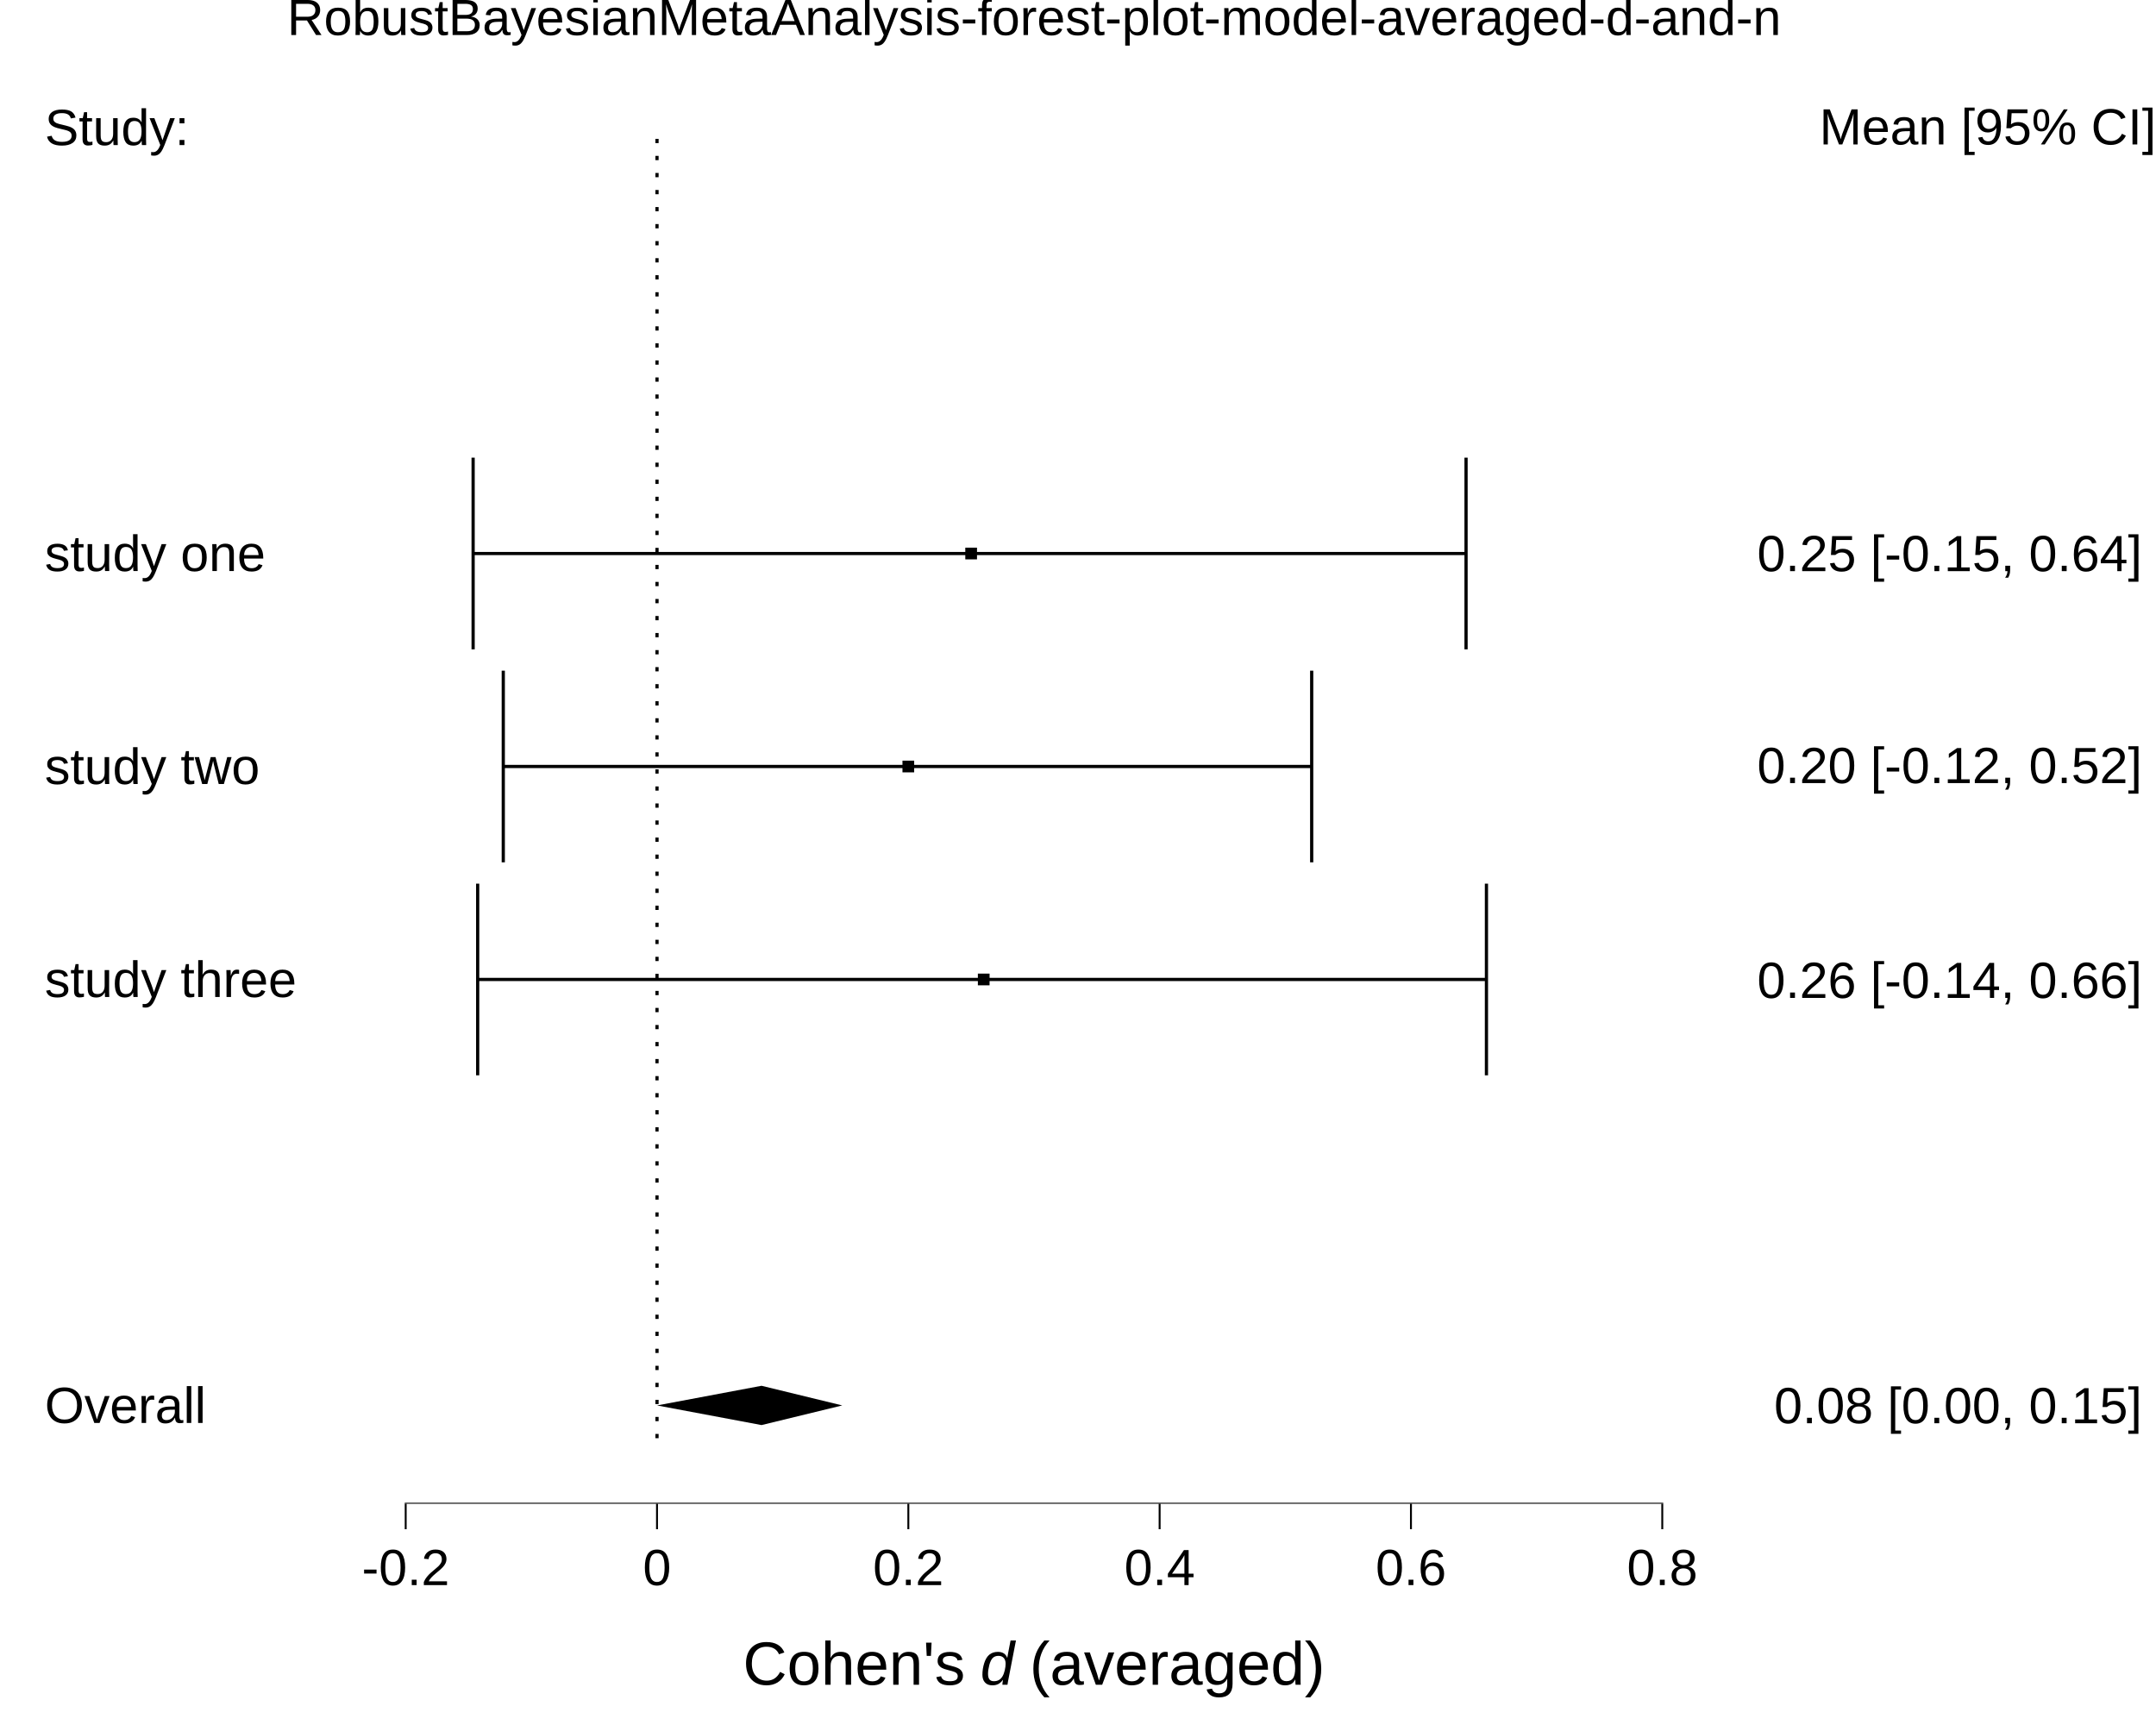
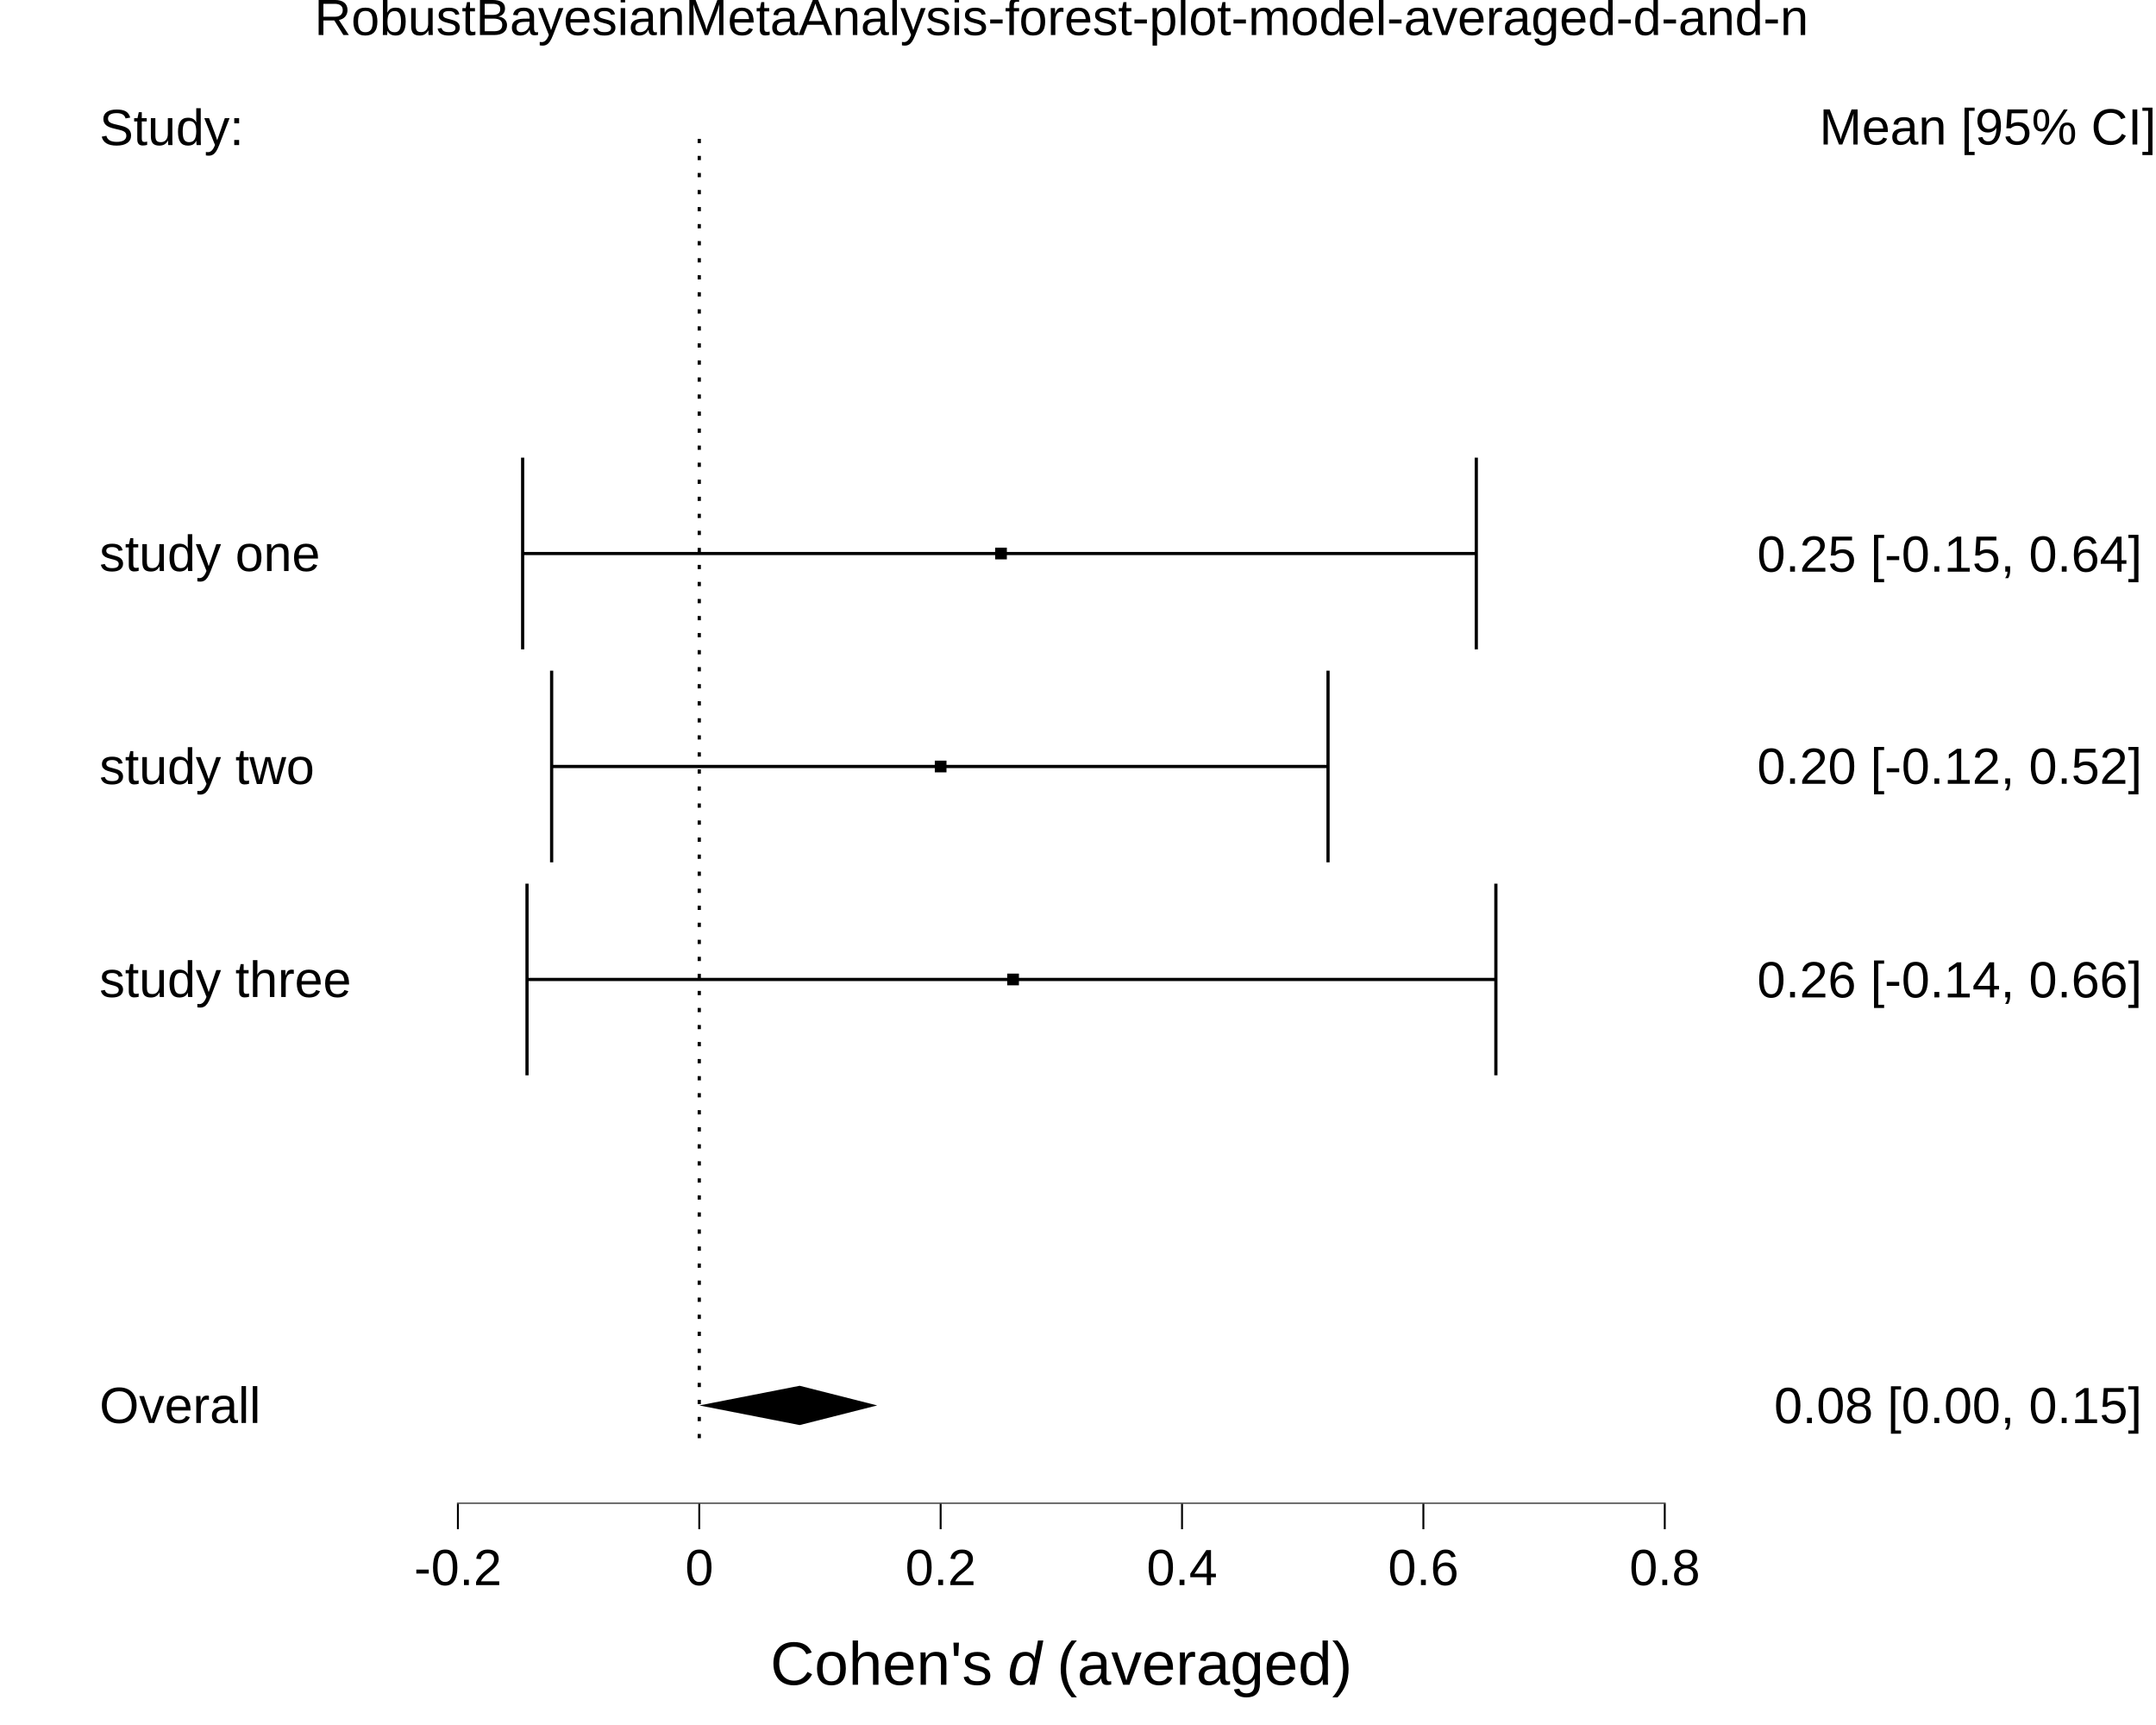
<svg xmlns="http://www.w3.org/2000/svg" viewBox="0 0 720.00 576.00">
  <defs>
    <style type="text/css">
    line, polyline, polygon, path, rect, circle {
      fill: none;
      stroke: #000000;
      stroke-linecap: round;
      stroke-linejoin: round;
      stroke-miterlimit: 10.00;
    }
  </style>
  </defs>
  <rect width="100%" height="100%" style="stroke: none; fill: #FFFFFF;" />
  <rect x="0.00" y="0.00" width="720.00" height="576.00" style="stroke-width: 10.67; stroke: none;" />
  <defs>
-     <clipPath id="cpMTE0LjUwfDU3Ni4xMHw1MDIuMTF8MjAuNzE=">
-       <rect x="114.50" y="20.71" width="461.60" height="481.40" />
+     <clipPath id="cpMTMyLjc3fDU3Ni4xMHw1MDIuMTF8MjAuNzE=">
+       <rect x="132.77" y="20.71" width="443.34" height="481.40" />
    </clipPath>
  </defs>
-   <rect x="114.50" y="20.71" width="461.60" height="481.40" style="stroke-width: 10.67; stroke: none;" clip-path="url(#cpMTE0LjUwfDU3Ni4xMHw1MDIuMTF8MjAuNzE=)" />
-   <polyline points="489.59,216.83 489.59,152.82 " style="stroke-width: 1.07; stroke-linecap: butt;" clip-path="url(#cpMTE0LjUwfDU3Ni4xMHw1MDIuMTF8MjAuNzE=)" />
-   <polyline points="489.59,184.83 158.00,184.83 " style="stroke-width: 1.07; stroke-linecap: butt;" clip-path="url(#cpMTE0LjUwfDU3Ni4xMHw1MDIuMTF8MjAuNzE=)" />
-   <polyline points="158.00,216.83 158.00,152.82 " style="stroke-width: 1.07; stroke-linecap: butt;" clip-path="url(#cpMTE0LjUwfDU3Ni4xMHw1MDIuMTF8MjAuNzE=)" />
-   <polyline points="438.04,287.94 438.04,223.94 " style="stroke-width: 1.07; stroke-linecap: butt;" clip-path="url(#cpMTE0LjUwfDU3Ni4xMHw1MDIuMTF8MjAuNzE=)" />
-   <polyline points="438.04,255.94 168.07,255.94 " style="stroke-width: 1.07; stroke-linecap: butt;" clip-path="url(#cpMTE0LjUwfDU3Ni4xMHw1MDIuMTF8MjAuNzE=)" />
-   <polyline points="168.07,287.94 168.07,223.94 " style="stroke-width: 1.07; stroke-linecap: butt;" clip-path="url(#cpMTE0LjUwfDU3Ni4xMHw1MDIuMTF8MjAuNzE=)" />
-   <polyline points="496.40,359.06 496.40,295.06 " style="stroke-width: 1.07; stroke-linecap: butt;" clip-path="url(#cpMTE0LjUwfDU3Ni4xMHw1MDIuMTF8MjAuNzE=)" />
-   <polyline points="496.40,327.06 159.52,327.06 " style="stroke-width: 1.07; stroke-linecap: butt;" clip-path="url(#cpMTE0LjUwfDU3Ni4xMHw1MDIuMTF8MjAuNzE=)" />
-   <polyline points="159.52,359.06 159.52,295.06 " style="stroke-width: 1.07; stroke-linecap: butt;" clip-path="url(#cpMTE0LjUwfDU3Ni4xMHw1MDIuMTF8MjAuNzE=)" />
-   <polygon points="322.36,186.78 326.27,186.78 326.27,182.87 322.36,182.87 " style="stroke-width: 0.71; stroke: none; fill: #000000;" clip-path="url(#cpMTE0LjUwfDU3Ni4xMHw1MDIuMTF8MjAuNzE=)" />
-   <polygon points="301.38,257.90 305.29,257.90 305.29,253.99 301.38,253.99 " style="stroke-width: 0.71; stroke: none; fill: #000000;" clip-path="url(#cpMTE0LjUwfDU3Ni4xMHw1MDIuMTF8MjAuNzE=)" />
-   <polygon points="326.56,329.01 330.47,329.01 330.47,325.10 326.56,325.10 " style="stroke-width: 0.71; stroke: none; fill: #000000;" clip-path="url(#cpMTE0LjUwfDU3Ni4xMHw1MDIuMTF8MjAuNzE=)" />
-   <polygon points="219.41,469.29 254.32,475.85 281.27,469.29 254.32,462.73 " style="stroke-width: 1.07; stroke: none; fill: #000000;" clip-path="url(#cpMTE0LjUwfDU3Ni4xMHw1MDIuMTF8MjAuNzE=)" />
-   <polyline points="219.41,480.23 219.41,42.60 " style="stroke-width: 1.07; stroke-dasharray: 1.42,4.27; stroke-linecap: butt;" clip-path="url(#cpMTE0LjUwfDU3Ni4xMHw1MDIuMTF8MjAuNzE=)" />
-   <line x1="135.16" y1="502.11" x2="555.44" y2="502.11" style="stroke-width: 0.64; stroke-linecap: butt;" clip-path="url(#cpMTE0LjUwfDU3Ni4xMHw1MDIuMTF8MjAuNzE=)" />
-   <rect x="114.50" y="20.71" width="461.60" height="481.40" style="stroke-width: 0.00; stroke: none;" clip-path="url(#cpMTE0LjUwfDU3Ni4xMHw1MDIuMTF8MjAuNzE=)" />
+   <rect x="132.77" y="20.71" width="443.34" height="481.40" style="stroke-width: 10.67; stroke: none;" clip-path="url(#cpMTMyLjc3fDU3Ni4xMHw1MDIuMTF8MjAuNzE=)" />
+   <polyline points="493.01,216.83 493.01,152.82 " style="stroke-width: 1.07; stroke-linecap: butt;" clip-path="url(#cpMTMyLjc3fDU3Ni4xMHw1MDIuMTF8MjAuNzE=)" />
+   <polyline points="493.01,184.83 174.54,184.83 " style="stroke-width: 1.07; stroke-linecap: butt;" clip-path="url(#cpMTMyLjc3fDU3Ni4xMHw1MDIuMTF8MjAuNzE=)" />
+   <polyline points="174.54,216.83 174.54,152.82 " style="stroke-width: 1.07; stroke-linecap: butt;" clip-path="url(#cpMTMyLjc3fDU3Ni4xMHw1MDIuMTF8MjAuNzE=)" />
+   <polyline points="443.50,287.94 443.50,223.94 " style="stroke-width: 1.07; stroke-linecap: butt;" clip-path="url(#cpMTMyLjc3fDU3Ni4xMHw1MDIuMTF8MjAuNzE=)" />
+   <polyline points="443.50,255.94 184.22,255.94 " style="stroke-width: 1.07; stroke-linecap: butt;" clip-path="url(#cpMTMyLjc3fDU3Ni4xMHw1MDIuMTF8MjAuNzE=)" />
+   <polyline points="184.22,287.94 184.22,223.94 " style="stroke-width: 1.07; stroke-linecap: butt;" clip-path="url(#cpMTMyLjc3fDU3Ni4xMHw1MDIuMTF8MjAuNzE=)" />
+   <polyline points="499.55,359.06 499.55,295.06 " style="stroke-width: 1.07; stroke-linecap: butt;" clip-path="url(#cpMTMyLjc3fDU3Ni4xMHw1MDIuMTF8MjAuNzE=)" />
+   <polyline points="499.55,327.06 176.00,327.06 " style="stroke-width: 1.07; stroke-linecap: butt;" clip-path="url(#cpMTMyLjc3fDU3Ni4xMHw1MDIuMTF8MjAuNzE=)" />
+   <polyline points="176.00,359.06 176.00,295.06 " style="stroke-width: 1.07; stroke-linecap: butt;" clip-path="url(#cpMTMyLjc3fDU3Ni4xMHw1MDIuMTF8MjAuNzE=)" />
+   <polygon points="332.33,186.78 336.24,186.78 336.24,182.87 332.33,182.87 " style="stroke-width: 0.71; stroke: none; fill: #000000;" clip-path="url(#cpMTMyLjc3fDU3Ni4xMHw1MDIuMTF8MjAuNzE=)" />
+   <polygon points="312.18,257.90 316.08,257.90 316.08,253.99 312.18,253.99 " style="stroke-width: 0.71; stroke: none; fill: #000000;" clip-path="url(#cpMTMyLjc3fDU3Ni4xMHw1MDIuMTF8MjAuNzE=)" />
+   <polygon points="336.36,329.01 340.27,329.01 340.27,325.10 336.36,325.10 " style="stroke-width: 0.71; stroke: none; fill: #000000;" clip-path="url(#cpMTMyLjc3fDU3Ni4xMHw1MDIuMTF8MjAuNzE=)" />
+   <polygon points="233.52,469.29 267.05,475.85 292.94,469.29 267.05,462.73 " style="stroke-width: 1.07; stroke: none; fill: #000000;" clip-path="url(#cpMTMyLjc3fDU3Ni4xMHw1MDIuMTF8MjAuNzE=)" />
+   <polyline points="233.52,480.23 233.52,42.60 " style="stroke-width: 1.07; stroke-dasharray: 1.42,4.27; stroke-linecap: butt;" clip-path="url(#cpMTMyLjc3fDU3Ni4xMHw1MDIuMTF8MjAuNzE=)" />
+   <line x1="152.60" y1="502.11" x2="556.27" y2="502.11" style="stroke-width: 0.64; stroke-linecap: butt;" clip-path="url(#cpMTMyLjc3fDU3Ni4xMHw1MDIuMTF8MjAuNzE=)" />
+   <rect x="132.77" y="20.71" width="443.34" height="481.40" style="stroke-width: 0.00; stroke: none;" clip-path="url(#cpMTMyLjc3fDU3Ni4xMHw1MDIuMTF8MjAuNzE=)" />
  <defs>
    <clipPath id="cpMC4wMHw3MjAuMDB8NTc2LjAwfDAuMDA=">
      <rect x="0.00" y="0.00" width="720.00" height="576.00" />
    </clipPath>
  </defs>
  <g clip-path="url(#cpMC4wMHw3MjAuMDB8NTc2LjAwfDAuMDA=)">
-     <text x="14.94" y="475.14" style="font-size: 17.00px; font-family: Liberation Sans;" textLength="53.84px" lengthAdjust="spacingAndGlyphs">Overall</text>
+     <text x="33.21" y="475.14" style="font-size: 17.00px; font-family: Liberation Sans;" textLength="53.84px" lengthAdjust="spacingAndGlyphs">Overall</text>
  </g>
  <g clip-path="url(#cpMC4wMHw3MjAuMDB8NTc2LjAwfDAuMDA=)">
-     <text x="14.94" y="332.91" style="font-size: 17.00px; font-family: Liberation Sans;" textLength="84.08px" lengthAdjust="spacingAndGlyphs">study three</text>
+     <text x="33.21" y="332.91" style="font-size: 17.00px; font-family: Liberation Sans;" textLength="84.08px" lengthAdjust="spacingAndGlyphs">study three</text>
  </g>
  <g clip-path="url(#cpMC4wMHw3MjAuMDB8NTc2LjAwfDAuMDA=)">
-     <text x="14.94" y="261.79" style="font-size: 17.00px; font-family: Liberation Sans;" textLength="71.80px" lengthAdjust="spacingAndGlyphs">study two</text>
+     <text x="33.21" y="261.79" style="font-size: 17.00px; font-family: Liberation Sans;" textLength="71.80px" lengthAdjust="spacingAndGlyphs">study two</text>
  </g>
  <g clip-path="url(#cpMC4wMHw3MjAuMDB8NTc2LjAwfDAuMDA=)">
-     <text x="14.94" y="190.68" style="font-size: 17.00px; font-family: Liberation Sans;" textLength="73.70px" lengthAdjust="spacingAndGlyphs">study one</text>
+     <text x="33.21" y="190.68" style="font-size: 17.00px; font-family: Liberation Sans;" textLength="73.70px" lengthAdjust="spacingAndGlyphs">study one</text>
  </g>
  <g clip-path="url(#cpMC4wMHw3MjAuMDB8NTc2LjAwfDAuMDA=)">
-     <text x="14.94" y="48.45" style="font-size: 17.00px; font-family: Liberation Sans;" textLength="48.19px" lengthAdjust="spacingAndGlyphs">Study:</text>
+     <text x="33.21" y="48.45" style="font-size: 17.00px; font-family: Liberation Sans;" textLength="48.19px" lengthAdjust="spacingAndGlyphs">Study:</text>
  </g>
  <g clip-path="url(#cpMC4wMHw3MjAuMDB8NTc2LjAwfDAuMDA=)">
-     <text x="592.45" y="475.23" style="font-size: 17.00px; font-family: Liberation Sans;" textLength="127.55px" lengthAdjust="spacingAndGlyphs"> 0.08 [0.00, 0.15]</text>
+     <text x="592.45" y="475.20" style="font-size: 17.00px; font-family: Liberation Sans;" textLength="127.55px" lengthAdjust="spacingAndGlyphs"> 0.08 [0.00, 0.15]</text>
  </g>
  <g clip-path="url(#cpMC4wMHw3MjAuMDB8NTc2LjAwfDAuMDA=)">
-     <text x="586.80" y="333.22" style="font-size: 17.00px; font-family: Liberation Sans;" textLength="133.20px" lengthAdjust="spacingAndGlyphs"> 0.26 [-0.14, 0.66]</text>
+     <text x="586.80" y="333.04" style="font-size: 17.00px; font-family: Liberation Sans;" textLength="133.20px" lengthAdjust="spacingAndGlyphs"> 0.26 [-0.14, 0.66]</text>
  </g>
  <g clip-path="url(#cpMC4wMHw3MjAuMDB8NTc2LjAwfDAuMDA=)">
-     <text x="586.80" y="261.49" style="font-size: 17.00px; font-family: Liberation Sans;" textLength="133.20px" lengthAdjust="spacingAndGlyphs"> 0.20 [-0.12, 0.52]</text>
+     <text x="586.80" y="261.72" style="font-size: 17.00px; font-family: Liberation Sans;" textLength="133.20px" lengthAdjust="spacingAndGlyphs"> 0.20 [-0.12, 0.52]</text>
  </g>
  <g clip-path="url(#cpMC4wMHw3MjAuMDB8NTc2LjAwfDAuMDA=)">
-     <text x="586.80" y="190.72" style="font-size: 17.00px; font-family: Liberation Sans;" textLength="133.20px" lengthAdjust="spacingAndGlyphs"> 0.25 [-0.15, 0.64]</text>
+     <text x="586.80" y="190.89" style="font-size: 17.00px; font-family: Liberation Sans;" textLength="133.20px" lengthAdjust="spacingAndGlyphs"> 0.25 [-0.15, 0.64]</text>
  </g>
  <g clip-path="url(#cpMC4wMHw3MjAuMDB8NTc2LjAwfDAuMDA=)">
-     <text x="607.59" y="48.23" style="font-size: 17.00px; font-family: Liberation Sans;" textLength="112.41px" lengthAdjust="spacingAndGlyphs">Mean [95% CI]</text>
+     <text x="607.59" y="48.25" style="font-size: 17.00px; font-family: Liberation Sans;" textLength="112.41px" lengthAdjust="spacingAndGlyphs">Mean [95% CI]</text>
  </g>
-   <polyline points="114.50,502.11 576.10,502.11 " style="stroke-width: 0.00; stroke: none; stroke-linecap: butt;" clip-path="url(#cpMC4wMHw3MjAuMDB8NTc2LjAwfDAuMDA=)" />
-   <polyline points="135.48,510.62 135.48,502.11 " style="stroke-width: 0.64; stroke-linecap: butt;" clip-path="url(#cpMC4wMHw3MjAuMDB8NTc2LjAwfDAuMDA=)" />
-   <polyline points="219.41,510.62 219.41,502.11 " style="stroke-width: 0.64; stroke-linecap: butt;" clip-path="url(#cpMC4wMHw3MjAuMDB8NTc2LjAwfDAuMDA=)" />
-   <polyline points="303.34,510.62 303.34,502.11 " style="stroke-width: 0.64; stroke-linecap: butt;" clip-path="url(#cpMC4wMHw3MjAuMDB8NTc2LjAwfDAuMDA=)" />
-   <polyline points="387.26,510.62 387.26,502.11 " style="stroke-width: 0.64; stroke-linecap: butt;" clip-path="url(#cpMC4wMHw3MjAuMDB8NTc2LjAwfDAuMDA=)" />
-   <polyline points="471.19,510.62 471.19,502.11 " style="stroke-width: 0.64; stroke-linecap: butt;" clip-path="url(#cpMC4wMHw3MjAuMDB8NTc2LjAwfDAuMDA=)" />
-   <polyline points="555.12,510.62 555.12,502.11 " style="stroke-width: 0.64; stroke-linecap: butt;" clip-path="url(#cpMC4wMHw3MjAuMDB8NTc2LjAwfDAuMDA=)" />
+   <polyline points="132.77,502.11 576.10,502.11 " style="stroke-width: 0.00; stroke: none; stroke-linecap: butt;" clip-path="url(#cpMC4wMHw3MjAuMDB8NTc2LjAwfDAuMDA=)" />
+   <polyline points="152.92,510.62 152.92,502.11 " style="stroke-width: 0.64; stroke-linecap: butt;" clip-path="url(#cpMC4wMHw3MjAuMDB8NTc2LjAwfDAuMDA=)" />
+   <polyline points="233.52,510.62 233.52,502.11 " style="stroke-width: 0.64; stroke-linecap: butt;" clip-path="url(#cpMC4wMHw3MjAuMDB8NTc2LjAwfDAuMDA=)" />
+   <polyline points="314.13,510.62 314.13,502.11 " style="stroke-width: 0.64; stroke-linecap: butt;" clip-path="url(#cpMC4wMHw3MjAuMDB8NTc2LjAwfDAuMDA=)" />
+   <polyline points="394.74,510.62 394.74,502.11 " style="stroke-width: 0.64; stroke-linecap: butt;" clip-path="url(#cpMC4wMHw3MjAuMDB8NTc2LjAwfDAuMDA=)" />
+   <polyline points="475.34,510.62 475.34,502.11 " style="stroke-width: 0.64; stroke-linecap: butt;" clip-path="url(#cpMC4wMHw3MjAuMDB8NTc2LjAwfDAuMDA=)" />
+   <polyline points="555.95,510.62 555.95,502.11 " style="stroke-width: 0.64; stroke-linecap: butt;" clip-path="url(#cpMC4wMHw3MjAuMDB8NTc2LjAwfDAuMDA=)" />
  <g clip-path="url(#cpMC4wMHw3MjAuMDB8NTc2LjAwfDAuMDA=)">
-     <text x="120.84" y="529.29" style="font-size: 17.00px; font-family: Liberation Sans;" textLength="29.28px" lengthAdjust="spacingAndGlyphs">-0.2</text>
+     <text x="138.28" y="529.29" style="font-size: 17.00px; font-family: Liberation Sans;" textLength="29.28px" lengthAdjust="spacingAndGlyphs">-0.2</text>
  </g>
  <g clip-path="url(#cpMC4wMHw3MjAuMDB8NTc2LjAwfDAuMDA=)">
-     <text x="214.68" y="529.29" style="font-size: 17.00px; font-family: Liberation Sans;" textLength="9.45px" lengthAdjust="spacingAndGlyphs">0</text>
+     <text x="228.80" y="529.29" style="font-size: 17.00px; font-family: Liberation Sans;" textLength="9.45px" lengthAdjust="spacingAndGlyphs">0</text>
  </g>
  <g clip-path="url(#cpMC4wMHw3MjAuMDB8NTc2LjAwfDAuMDA=)">
-     <text x="291.52" y="529.29" style="font-size: 17.00px; font-family: Liberation Sans;" textLength="23.62px" lengthAdjust="spacingAndGlyphs">0.2</text>
+     <text x="302.32" y="529.29" style="font-size: 17.00px; font-family: Liberation Sans;" textLength="23.62px" lengthAdjust="spacingAndGlyphs">0.2</text>
  </g>
  <g clip-path="url(#cpMC4wMHw3MjAuMDB8NTc2LjAwfDAuMDA=)">
-     <text x="375.45" y="529.29" style="font-size: 17.00px; font-family: Liberation Sans;" textLength="23.62px" lengthAdjust="spacingAndGlyphs">0.4</text>
+     <text x="382.92" y="529.29" style="font-size: 17.00px; font-family: Liberation Sans;" textLength="23.62px" lengthAdjust="spacingAndGlyphs">0.4</text>
  </g>
  <g clip-path="url(#cpMC4wMHw3MjAuMDB8NTc2LjAwfDAuMDA=)">
-     <text x="459.38" y="529.29" style="font-size: 17.00px; font-family: Liberation Sans;" textLength="23.62px" lengthAdjust="spacingAndGlyphs">0.6</text>
+     <text x="463.53" y="529.29" style="font-size: 17.00px; font-family: Liberation Sans;" textLength="23.62px" lengthAdjust="spacingAndGlyphs">0.6</text>
  </g>
  <g clip-path="url(#cpMC4wMHw3MjAuMDB8NTc2LjAwfDAuMDA=)">
-     <text x="543.31" y="529.29" style="font-size: 17.00px; font-family: Liberation Sans;" textLength="23.62px" lengthAdjust="spacingAndGlyphs">0.8</text>
+     <text x="544.14" y="529.29" style="font-size: 17.00px; font-family: Liberation Sans;" textLength="23.62px" lengthAdjust="spacingAndGlyphs">0.8</text>
  </g>
  <g clip-path="url(#cpMC4wMHw3MjAuMDB8NTc2LjAwfDAuMDA=)">
-     <text x="248.11" y="562.55" style="font-size: 20.40px; font-family: Liberation Sans;" textLength="74.19px" lengthAdjust="spacingAndGlyphs">Cohen's</text>
+     <text x="257.25" y="562.55" style="font-size: 20.40px; font-family: Liberation Sans;" textLength="74.19px" lengthAdjust="spacingAndGlyphs">Cohen's</text>
  </g>
  <g clip-path="url(#cpMC4wMHw3MjAuMDB8NTc2LjAwfDAuMDA=)">
-     <text x="322.30" y="562.55" style="font-size: 20.40px; font-family: Symbola;" textLength="5.09px" lengthAdjust="spacingAndGlyphs"> </text>
+     <text x="331.43" y="562.55" style="font-size: 20.40px; font-family: Symbola;" textLength="5.09px" lengthAdjust="spacingAndGlyphs"> </text>
  </g>
  <g clip-path="url(#cpMC4wMHw3MjAuMDB8NTc2LjAwfDAuMDA=)">
-     <text x="327.39" y="562.55" style="font-size: 20.40px; font-style: italic; font-family: Liberation Sans;" textLength="11.34px" lengthAdjust="spacingAndGlyphs">d</text>
+     <text x="336.53" y="562.55" style="font-size: 20.40px; font-style: italic; font-family: Liberation Sans;" textLength="11.34px" lengthAdjust="spacingAndGlyphs">d</text>
  </g>
  <g clip-path="url(#cpMC4wMHw3MjAuMDB8NTc2LjAwfDAuMDA=)">
-     <text x="338.74" y="562.55" style="font-size: 20.40px; font-family: Symbola;" textLength="5.09px" lengthAdjust="spacingAndGlyphs"> </text>
+     <text x="347.87" y="562.55" style="font-size: 20.40px; font-family: Symbola;" textLength="5.09px" lengthAdjust="spacingAndGlyphs"> </text>
  </g>
  <g clip-path="url(#cpMC4wMHw3MjAuMDB8NTc2LjAwfDAuMDA=)">
-     <text x="343.83" y="562.55" style="font-size: 20.40px; font-family: Liberation Sans;" textLength="98.66px" lengthAdjust="spacingAndGlyphs">(averaged)</text>
+     <text x="352.96" y="562.55" style="font-size: 20.40px; font-family: Liberation Sans;" textLength="98.66px" lengthAdjust="spacingAndGlyphs">(averaged)</text>
  </g>
  <g clip-path="url(#cpMC4wMHw3MjAuMDB8NTc2LjAwfDAuMDA=)">
-     <text x="95.89" y="11.70" style="font-size: 17.00px; font-family: Liberation Sans;" textLength="498.83px" lengthAdjust="spacingAndGlyphs">RobustBayesianMetaAnalysis-forest-plot-model-averaged-d-and-n</text>
+     <text x="105.02" y="11.70" style="font-size: 17.00px; font-family: Liberation Sans;" textLength="498.83px" lengthAdjust="spacingAndGlyphs">RobustBayesianMetaAnalysis-forest-plot-model-averaged-d-and-n</text>
  </g>
</svg>
